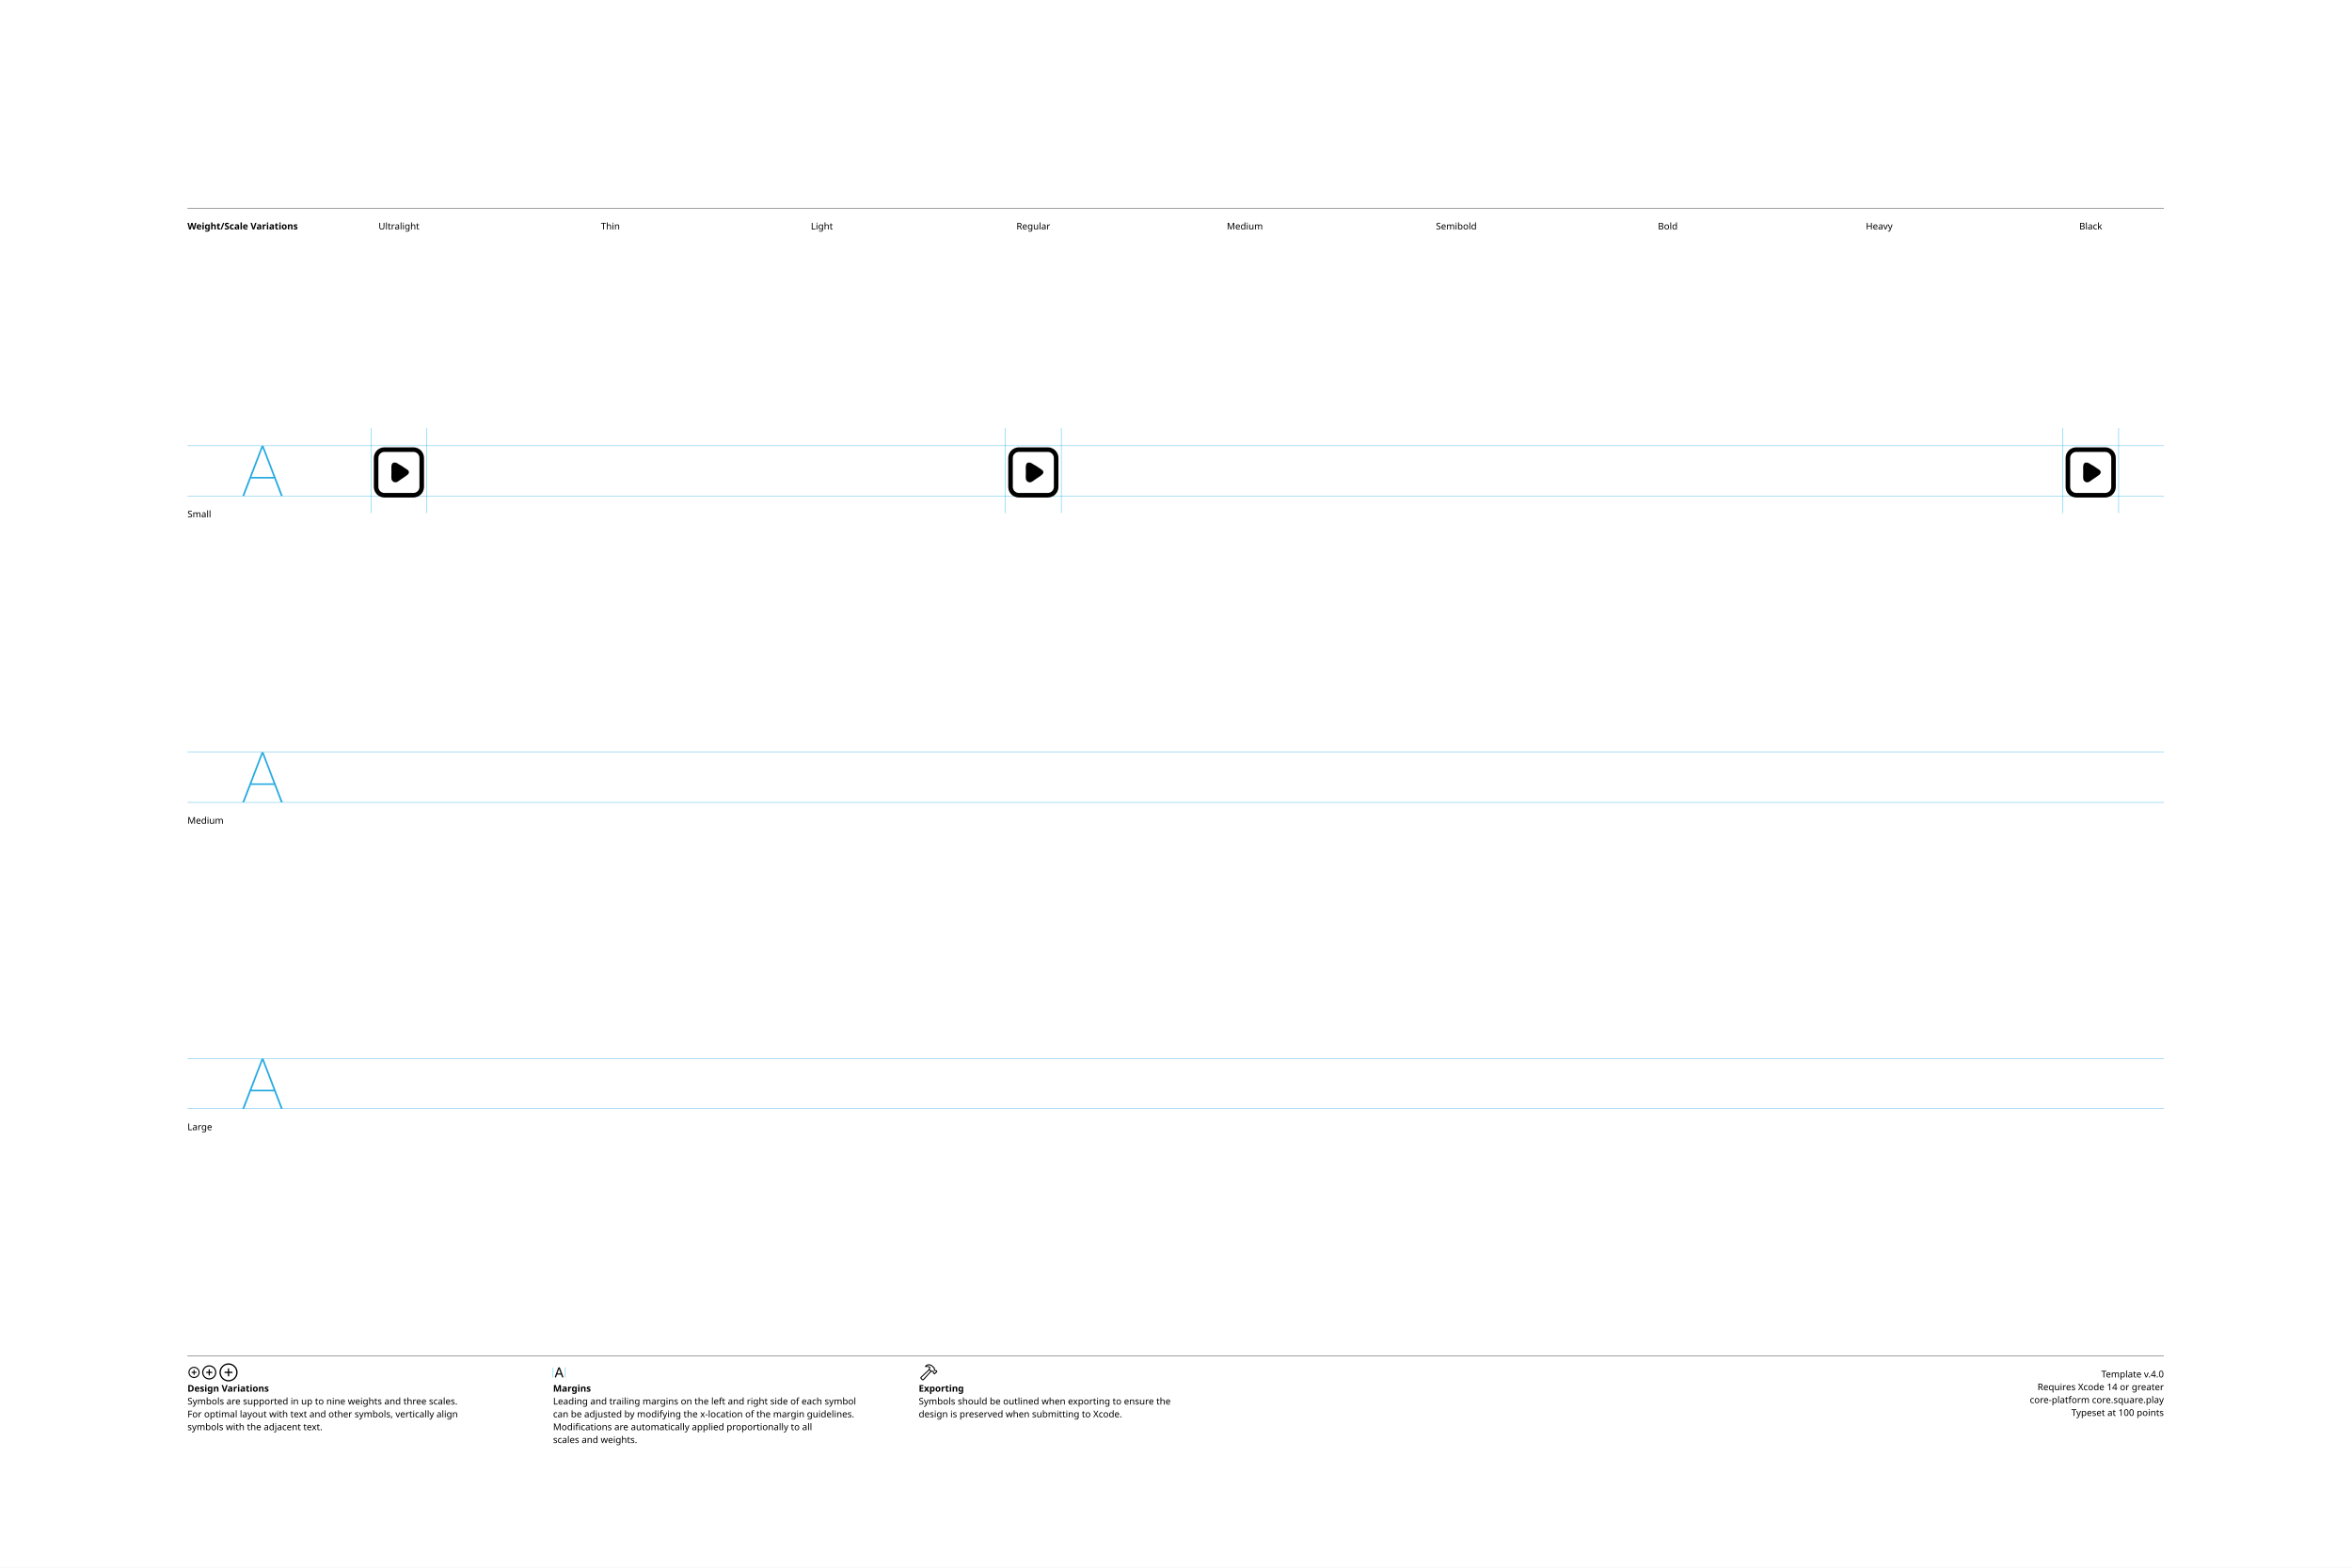
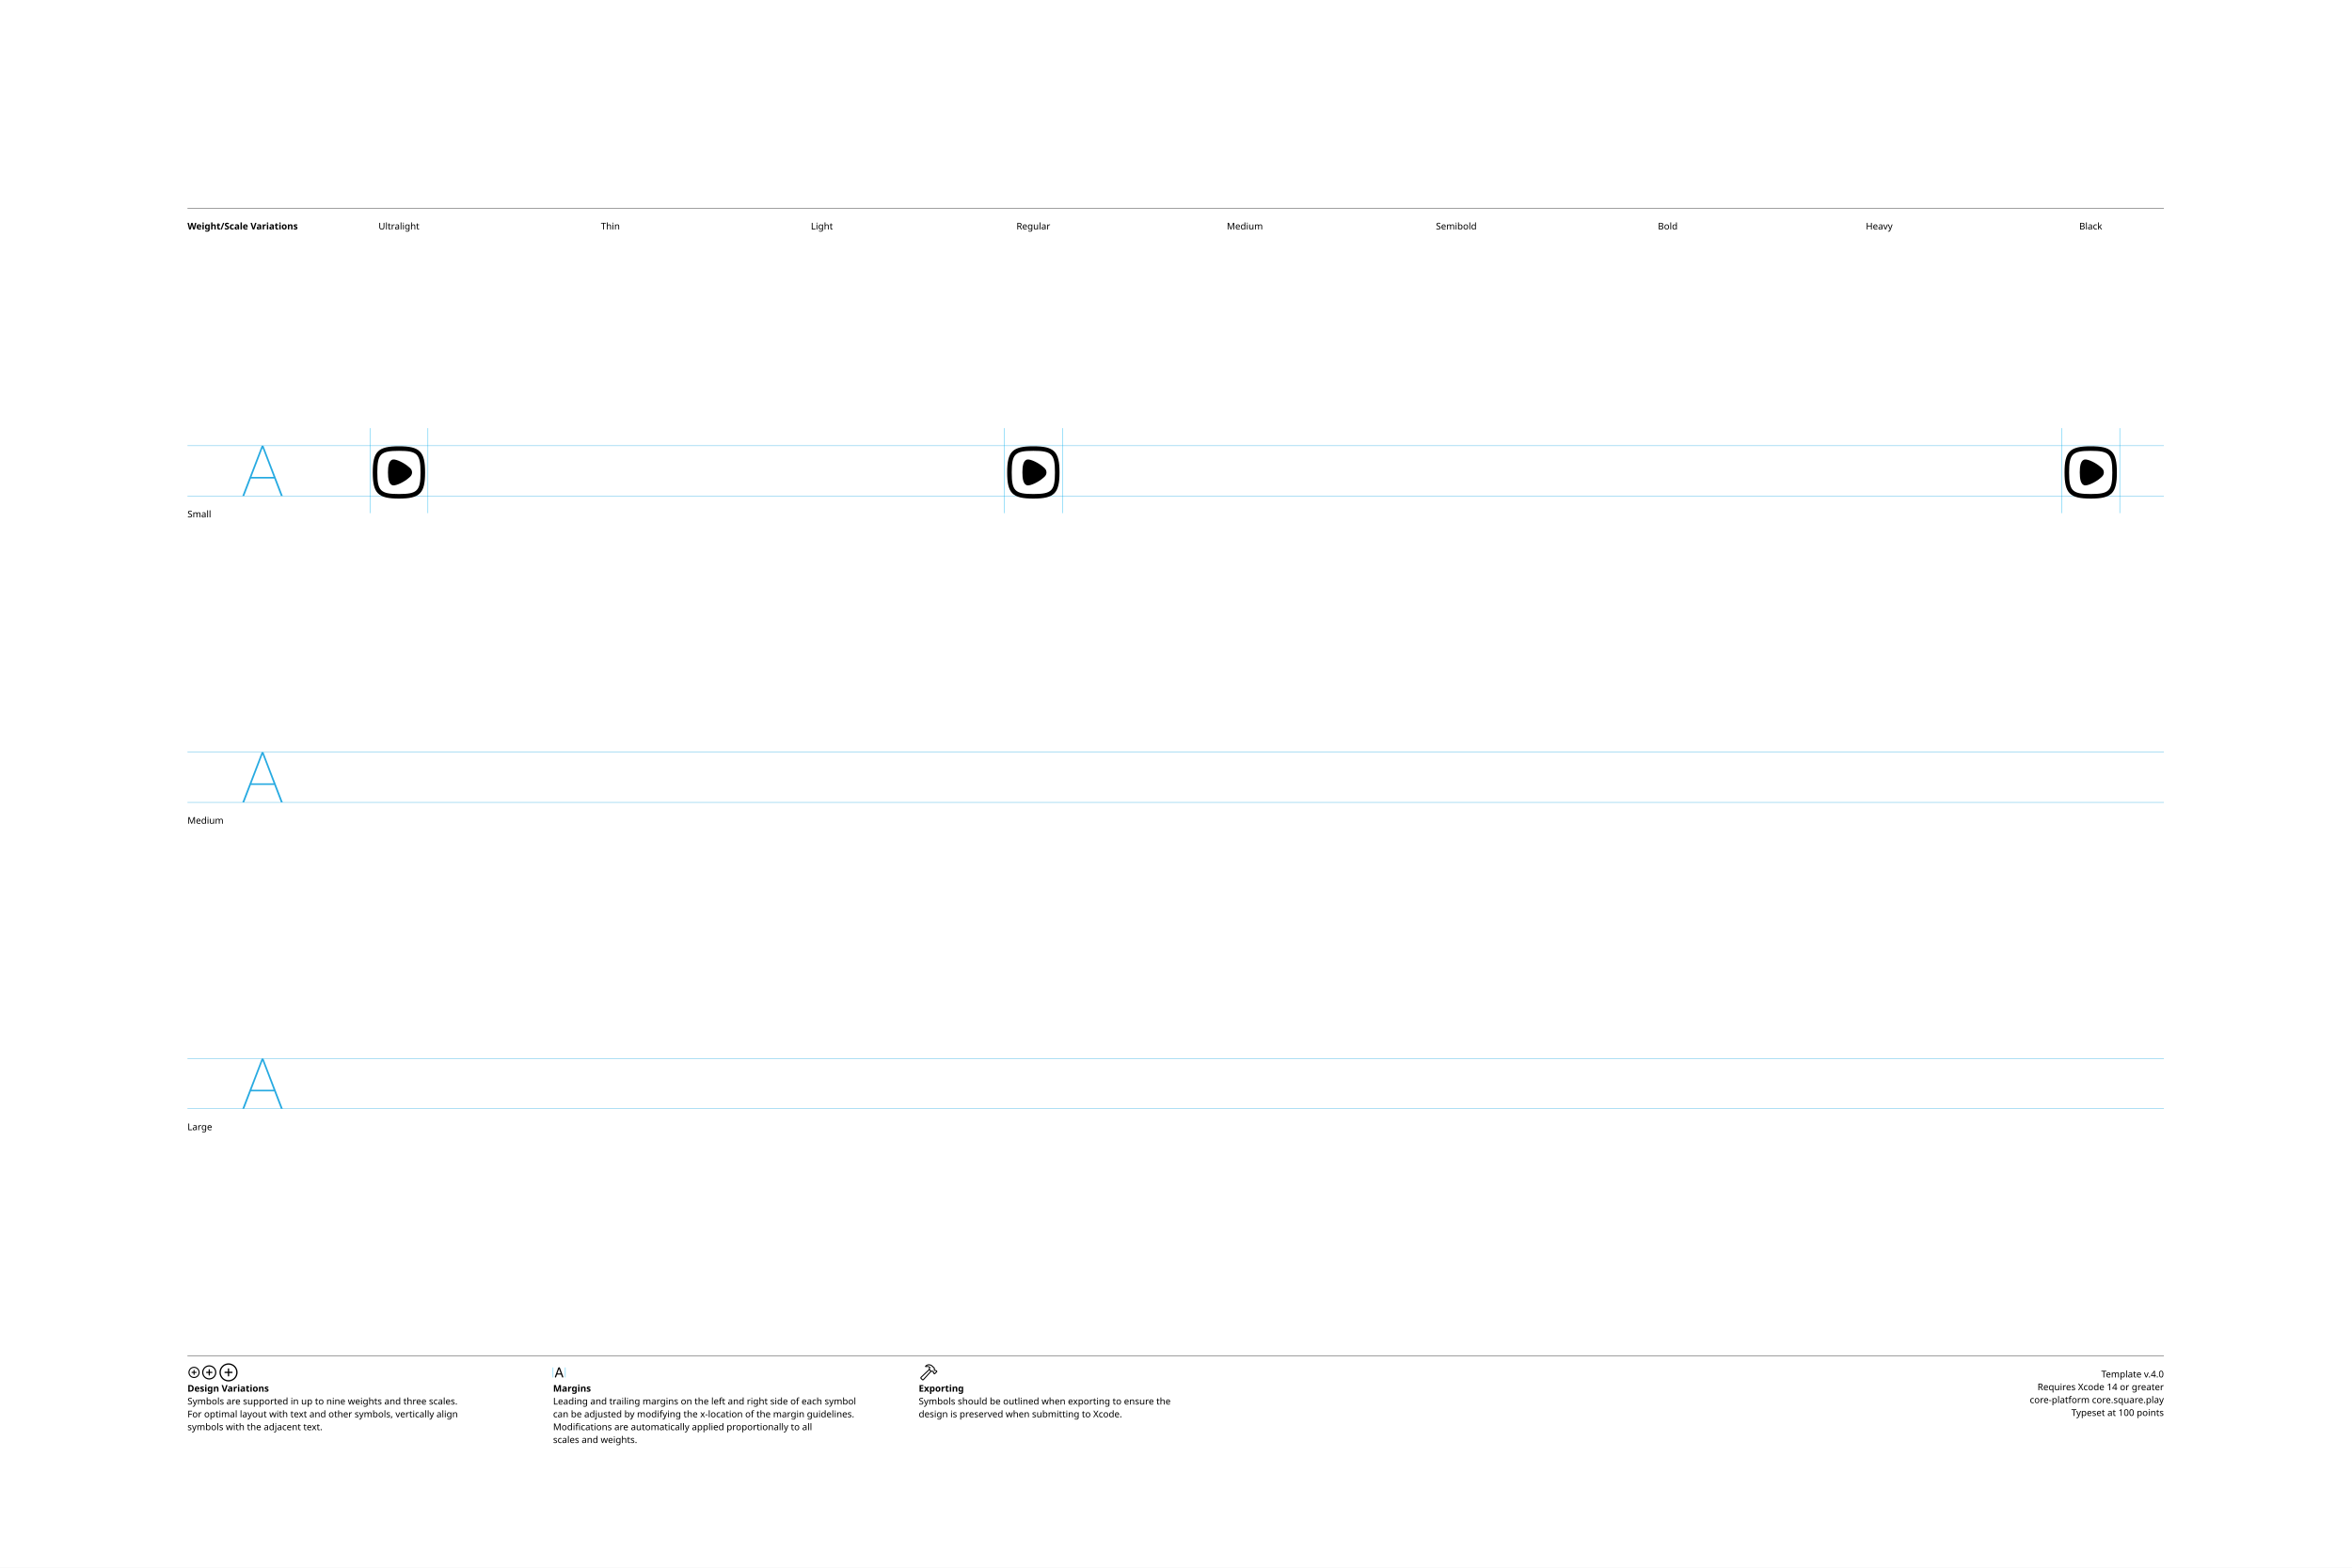
<svg xmlns="http://www.w3.org/2000/svg" version="1.1" width="3300" height="2200">
  <style>.monochrome-0 {fill:#000000}
.monochrome-1 {fill:#000000}
.multicolor-0:tintColor {fill:#007AFF}
.multicolor-1:systemRedColor {fill:#FF3B30}
.hierarchical-0:primary {fill:#212121}
.hierarchical-1:secondary {fill:#8E8E8E}
.SFSymbolsPreview000000 {fill:#000000;opacity:1.0}
.SFSymbolsPreviewFF3B30 {fill:#FF3B30;opacity:1.0}
</style>
  <g id="Notes">
    <rect height="2200" id="artboard" style="fill:white;opacity:1" width="3300" x="0" y="0" />
    <line style="fill:none;stroke:black;opacity:1;stroke-width:0.5;" x1="263" x2="3036" y1="292" y2="292" />
    <text style="stroke:none;fill:black;font-family:sans-serif;font-size:13;font-weight:bold;" transform="matrix(1 0 0 1 263 322)">Weight/Scale Variations</text>
    <text style="stroke:none;fill:black;font-family:sans-serif;font-size:13;text-anchor:middle;" transform="matrix(1 0 0 1 559.711 322)">Ultralight</text>
    <text style="stroke:none;fill:black;font-family:sans-serif;font-size:13;text-anchor:middle;" transform="matrix(1 0 0 1 856.422 322)">Thin</text>
    <text style="stroke:none;fill:black;font-family:sans-serif;font-size:13;text-anchor:middle;" transform="matrix(1 0 0 1 1153.13 322)">Light</text>
    <text style="stroke:none;fill:black;font-family:sans-serif;font-size:13;text-anchor:middle;" transform="matrix(1 0 0 1 1449.84 322)">Regular</text>
    <text style="stroke:none;fill:black;font-family:sans-serif;font-size:13;text-anchor:middle;" transform="matrix(1 0 0 1 1746.56 322)">Medium</text>
    <text style="stroke:none;fill:black;font-family:sans-serif;font-size:13;text-anchor:middle;" transform="matrix(1 0 0 1 2043.27 322)">Semibold</text>
    <text style="stroke:none;fill:black;font-family:sans-serif;font-size:13;text-anchor:middle;" transform="matrix(1 0 0 1 2339.98 322)">Bold</text>
    <text style="stroke:none;fill:black;font-family:sans-serif;font-size:13;text-anchor:middle;" transform="matrix(1 0 0 1 2636.69 322)">Heavy</text>
    <text style="stroke:none;fill:black;font-family:sans-serif;font-size:13;text-anchor:middle;" transform="matrix(1 0 0 1 2933.4 322)">Black</text>
    <line style="fill:none;stroke:black;opacity:1;stroke-width:0.5;" x1="263" x2="3036" y1="1903" y2="1903" />
    <g transform="matrix(1 0 0 1 263 1933)">
      <path d="M9.248 0.83C13.555 0.83 17.139-2.744 17.139-7.051C17.139-11.357 13.545-14.932 9.238-14.932C4.941-14.932 1.367-11.357 1.367-7.051C1.367-2.744 4.951 0.83 9.248 0.83ZM9.248-0.654C5.703-0.654 2.871-3.496 2.871-7.051C2.871-10.605 5.693-13.447 9.238-13.447C12.793-13.447 15.645-10.605 15.645-7.051C15.645-3.496 12.803-0.654 9.248-0.654ZM5.654-7.051C5.654-6.621 5.957-6.328 6.406-6.328L8.506-6.328L8.506-4.209C8.506-3.77 8.799-3.467 9.229-3.467C9.678-3.467 9.971-3.77 9.971-4.209L9.971-6.328L12.09-6.328C12.529-6.328 12.832-6.621 12.832-7.051C12.832-7.49 12.529-7.793 12.09-7.793L9.971-7.793L9.971-9.902C9.971-10.352 9.678-10.654 9.229-10.654C8.799-10.654 8.506-10.352 8.506-9.902L8.506-7.793L6.406-7.793C5.957-7.793 5.654-7.49 5.654-7.051Z" />
    </g>
    <g transform="matrix(1 0 0 1 281.867 1933)">
      <path d="M11.709 2.91C17.158 2.91 21.67-1.611 21.67-7.051C21.67-12.5 17.148-17.012 11.699-17.012C6.26-17.012 1.748-12.5 1.748-7.051C1.748-1.611 6.27 2.91 11.709 2.91ZM11.709 1.25C7.1 1.25 3.418-2.441 3.418-7.051C3.418-11.66 7.09-15.352 11.699-15.352C16.309-15.352 20.01-11.66 20.01-7.051C20.01-2.441 16.318 1.25 11.709 1.25ZM7.178-7.051C7.178-6.572 7.51-6.25 8.008-6.25L10.879-6.25L10.879-3.369C10.879-2.881 11.211-2.539 11.69-2.539C12.178-2.539 12.52-2.871 12.52-3.369L12.52-6.25L15.4-6.25C15.889-6.25 16.23-6.572 16.23-7.051C16.23-7.539 15.889-7.881 15.4-7.881L12.52-7.881L12.52-10.752C12.52-11.25 12.178-11.592 11.69-11.592C11.211-11.592 10.879-11.25 10.879-10.752L10.879-7.881L8.008-7.881C7.51-7.881 7.178-7.539 7.178-7.051Z" />
    </g>
    <g transform="matrix(1 0 0 1 305.646 1933)">
      <path d="M14.971 5.664C21.934 5.664 27.695-0.098 27.695-7.051C27.695-14.014 21.924-19.775 14.961-19.775C8.008-19.775 2.256-14.014 2.256-7.051C2.256-0.098 8.018 5.664 14.971 5.664ZM14.971 3.848C8.936 3.848 4.082-1.016 4.082-7.051C4.082-13.096 8.926-17.949 14.961-17.949C21.006-17.949 25.869-13.096 25.869-7.051C25.869-1.016 21.016 3.848 14.971 3.848ZM9.199-7.051C9.199-6.533 9.57-6.172 10.117-6.172L14.062-6.172L14.062-2.217C14.062-1.68 14.434-1.299 14.951-1.299C15.488-1.299 15.859-1.67 15.859-2.217L15.859-6.172L19.814-6.172C20.352-6.172 20.732-6.533 20.732-7.051C20.732-7.598 20.361-7.969 19.814-7.969L15.859-7.969L15.859-11.914C15.859-12.461 15.488-12.842 14.951-12.842C14.434-12.842 14.062-12.461 14.062-11.914L14.062-7.969L10.117-7.969C9.57-7.969 9.199-7.598 9.199-7.051Z" />
    </g>
    <text style="stroke:none;fill:black;font-family:sans-serif;font-size:13;font-weight:bold;" transform="matrix(1 0 0 1 263 1953)">Design Variations</text>
    <text style="stroke:none;fill:black;font-family:sans-serif;font-size:13;" transform="matrix(1 0 0 1 263 1971)">Symbols are supported in up to nine weights and three scales.</text>
    <text style="stroke:none;fill:black;font-family:sans-serif;font-size:13;" transform="matrix(1 0 0 1 263 1989)">For optimal layout with text and other symbols, vertically align</text>
    <text style="stroke:none;fill:black;font-family:sans-serif;font-size:13;" transform="matrix(1 0 0 1 263 2007)">symbols with the adjacent text.</text>
    <line style="fill:none;stroke:#00AEEF;stroke-width:0.5;opacity:1.0;" x1="776" x2="776" y1="1919" y2="1933" />
    <g transform="matrix(1 0 0 1 776 1933)">
      <path d="M3.311 0.156C3.828 0.156 4.082-0.039 4.268-0.586L5.527-4.033L11.289-4.033L12.549-0.586C12.734-0.039 12.988 0.156 13.496 0.156C14.014 0.156 14.346-0.156 14.346-0.645C14.346-0.811 14.316-0.967 14.238-1.172L9.658-13.369C9.434-13.965 9.033-14.268 8.408-14.268C7.803-14.268 7.393-13.975 7.178-13.379L2.598-1.162C2.52-0.957 2.49-0.801 2.49-0.635C2.49-0.146 2.803 0.156 3.311 0.156ZM6.006-5.518L8.379-12.09L8.428-12.09L10.801-5.518Z" />
    </g>
    <line style="fill:none;stroke:#00AEEF;stroke-width:0.5;opacity:1.0;" x1="793.197" x2="793.197" y1="1919" y2="1933" />
    <text style="stroke:none;fill:black;font-family:sans-serif;font-size:13;font-weight:bold;" transform="matrix(1 0 0 1 776 1953)">Margins</text>
    <text style="stroke:none;fill:black;font-family:sans-serif;font-size:13;" transform="matrix(1 0 0 1 776 1971)">Leading and trailing margins on the left and right side of each symbol</text>
    <text style="stroke:none;fill:black;font-family:sans-serif;font-size:13;" transform="matrix(1 0 0 1 776 1989)">can be adjusted by modifying the x-location of the margin guidelines.</text>
    <text style="stroke:none;fill:black;font-family:sans-serif;font-size:13;" transform="matrix(1 0 0 1 776 2007)">Modifications are automatically applied proportionally to all</text>
    <text style="stroke:none;fill:black;font-family:sans-serif;font-size:13;" transform="matrix(1 0 0 1 776 2025)">scales and weights.</text>
    <g transform="matrix(1 0 0 1 1289 1933)">
      <path d="M2.842 1.865L4.541 3.574C5.4 4.443 6.387 4.385 7.314 3.359L18.008-8.428L17.041-9.404L6.426 2.275C6.074 2.676 5.742 2.773 5.273 2.305L4.102 1.143C3.633 0.684 3.74 0.342 4.141-0.02L15.615-10.82L14.639-11.787L3.047-0.898C2.061 0.02 1.982 0.996 2.842 1.865ZM9.258-16.328C8.838-15.918 8.809-15.342 9.043-14.951C9.277-14.59 9.736-14.355 10.381-14.521C11.846-14.863 13.369-14.922 14.795-13.984L14.209-12.529C13.867-11.699 14.043-11.113 14.58-10.566L16.875-8.252C17.363-7.764 17.773-7.744 18.34-7.842L19.404-8.037L20.068-7.363L20.029-6.807C19.99-6.309 20.117-5.928 20.605-5.449L21.367-4.707C21.846-4.229 22.461-4.199 22.93-4.668L25.84-7.588C26.309-8.057 26.289-8.652 25.811-9.131L25.039-9.893C24.561-10.371 24.189-10.527 23.711-10.488L23.135-10.44L22.49-11.074L22.734-12.197C22.861-12.764 22.705-13.203 22.119-13.789L19.922-15.977C16.582-19.297 12.148-19.219 9.258-16.328ZM10.752-15.957C13.184-17.734 16.475-17.432 18.701-15.205L21.133-12.793C21.367-12.559 21.406-12.373 21.338-12.031L21.016-10.547L22.52-9.062L23.506-9.121C23.76-9.131 23.838-9.111 24.033-8.916L24.609-8.34L22.168-5.898L21.592-6.475C21.396-6.67 21.367-6.748 21.377-7.012L21.445-7.988L19.951-9.473L18.428-9.219C18.105-9.15 17.959-9.18 17.715-9.414L15.713-11.416C15.459-11.65 15.43-11.816 15.586-12.188L16.465-14.277C14.902-15.732 12.871-16.357 10.84-15.762C10.684-15.723 10.625-15.85 10.752-15.957Z" />
    </g>
    <text style="stroke:none;fill:black;font-family:sans-serif;font-size:13;font-weight:bold;" transform="matrix(1 0 0 1 1289 1953)">Exporting</text>
    <text style="stroke:none;fill:black;font-family:sans-serif;font-size:13;" transform="matrix(1 0 0 1 1289 1971)">Symbols should be outlined when exporting to ensure the</text>
    <text style="stroke:none;fill:black;font-family:sans-serif;font-size:13;" transform="matrix(1 0 0 1 1289 1989)">design is preserved when submitting to Xcode.</text>
    <text id="template-version" style="stroke:none;fill:black;font-family:sans-serif;font-size:13;text-anchor:end;" transform="matrix(1 0 0 1 3036 1933)">Template v.4.0</text>
    <text style="stroke:none;fill:black;font-family:sans-serif;font-size:13;text-anchor:end;" transform="matrix(1 0 0 1 3036 1951)">Requires Xcode 14 or greater</text>
    <text id="descriptive-name" style="stroke:none;fill:black;font-family:sans-serif;font-size:13;text-anchor:end;" transform="matrix(1 0 0 1 3036 1969)">core-platform core.square.play</text>
    <text style="stroke:none;fill:black;font-family:sans-serif;font-size:13;text-anchor:end;" transform="matrix(1 0 0 1 3036 1987)">Typeset at 100 points</text>
    <text style="stroke:none;fill:black;font-family:sans-serif;font-size:13;" transform="matrix(1 0 0 1 263 726)">Small</text>
    <text style="stroke:none;fill:black;font-family:sans-serif;font-size:13;" transform="matrix(1 0 0 1 263 1156)">Medium</text>
    <text style="stroke:none;fill:black;font-family:sans-serif;font-size:13;" transform="matrix(1 0 0 1 263 1586)">Large</text>
  </g>
  <g id="Guides">
    <g id="H-reference" style="fill:#27AAE1;stroke:none;" transform="matrix(1 0 0 1 339 696)">
      <path d="M0.994 0L3.638 0L29.328-67.132L30.03-67.132L30.03-70.459L28.123-70.459ZM11.688-24.48L46.981-24.48L46.231-26.729L12.438-26.729ZM55.12 0L57.764 0L30.638-70.459L29.433-70.459L29.433-67.132Z" />
    </g>
    <line id="Baseline-S" style="fill:none;stroke:#27AAE1;opacity:1;stroke-width:0.5;" x1="263" x2="3036" y1="696" y2="696" />
    <line id="Capline-S" style="fill:none;stroke:#27AAE1;opacity:1;stroke-width:0.5;" x1="263" x2="3036" y1="625.541" y2="625.541" />
    <g id="H-reference" style="fill:#27AAE1;stroke:none;" transform="matrix(1 0 0 1 339 1126)">
      <path d="M0.994 0L3.638 0L29.328-67.132L30.03-67.132L30.03-70.459L28.123-70.459ZM11.688-24.48L46.981-24.48L46.231-26.729L12.438-26.729ZM55.12 0L57.764 0L30.638-70.459L29.433-70.459L29.433-67.132Z" />
    </g>
    <line id="Baseline-M" style="fill:none;stroke:#27AAE1;opacity:1;stroke-width:0.5;" x1="263" x2="3036" y1="1126" y2="1126" />
    <line id="Capline-M" style="fill:none;stroke:#27AAE1;opacity:1;stroke-width:0.5;" x1="263" x2="3036" y1="1055.54" y2="1055.54" />
    <g id="H-reference" style="fill:#27AAE1;stroke:none;" transform="matrix(1 0 0 1 339 1556)">
      <path d="M0.994 0L3.638 0L29.328-67.132L30.03-67.132L30.03-70.459L28.123-70.459ZM11.688-24.48L46.981-24.48L46.231-26.729L12.438-26.729ZM55.12 0L57.764 0L30.638-70.459L29.433-70.459L29.433-67.132Z" />
    </g>
    <line id="Baseline-L" style="fill:none;stroke:#27AAE1;opacity:1;stroke-width:0.5;" x1="263" x2="3036" y1="1556" y2="1556" />
    <line id="Capline-L" style="fill:none;stroke:#27AAE1;opacity:1;stroke-width:0.5;" x1="263" x2="3036" y1="1485.54" y2="1485.54" />
-     <line id="left-margin-Ultralight-S" style="fill:none;stroke:#00AEEF;stroke-width:0.5;opacity:1.0;" x1="520.511" x2="520.511" y1="600.785" y2="720.121" />
-     <line id="right-margin-Ultralight-S" style="fill:none;stroke:#00AEEF;stroke-width:0.5;opacity:1.0;" x1="598.911" x2="598.911" y1="600.785" y2="720.121" />
-     <line id="left-margin-Regular-S" style="fill:none;stroke:#00AEEF;stroke-width:0.5;opacity:1.0;" x1="1410.640" x2="1410.640" y1="600.785" y2="720.121" />
-     <line id="right-margin-Regular-S" style="fill:none;stroke:#00AEEF;stroke-width:0.5;opacity:1.0;" x1="1489.040" x2="1489.040" y1="600.785" y2="720.121" />
-     <line id="left-margin-Black-S" style="fill:none;stroke:#00AEEF;stroke-width:0.5;opacity:1.0;" x1="2894.200" x2="2894.200" y1="600.785" y2="720.121" />
-     <line id="right-margin-Black-S" style="fill:none;stroke:#00AEEF;stroke-width:0.5;opacity:1.0;" x1="2972.600" x2="2972.600" y1="600.785" y2="720.121" />
+     <line id="left-margin-Ultralight-S" style="fill:none;stroke:#00AEEF;stroke-width:0.5;opacity:1.0;" x1="518.997" x2="518.997" y1="600.785" y2="720.121" />
+     <line id="right-margin-Ultralight-S" style="fill:none;stroke:#00AEEF;stroke-width:0.5;opacity:1.0;" x1="600.425" x2="600.425" y1="600.785" y2="720.121" />
+     <line id="left-margin-Regular-S" style="fill:none;stroke:#00AEEF;stroke-width:0.5;opacity:1.0;" x1="1409.126" x2="1409.126" y1="600.785" y2="720.121" />
+     <line id="right-margin-Regular-S" style="fill:none;stroke:#00AEEF;stroke-width:0.5;opacity:1.0;" x1="1490.554" x2="1490.554" y1="600.785" y2="720.121" />
+     <line id="left-margin-Black-S" style="fill:none;stroke:#00AEEF;stroke-width:0.5;opacity:1.0;" x1="2892.686" x2="2892.686" y1="600.785" y2="720.121" />
+     <line id="right-margin-Black-S" style="fill:none;stroke:#00AEEF;stroke-width:0.5;opacity:1.0;" x1="2974.114" x2="2974.114" y1="600.785" y2="720.121" />
  </g>
  <g id="Symbols">
-     <g id="Ultralight-S" transform="matrix(1 0 0 1 524.511 696)">
-       <path class="monochrome-0 multicolor-0:tintColor hierarchical-0:primary SFSymbolsPreview000000" d="M70.4 -53.296L70.4 -12.763C70.4 -4.515 63.714 2.171 55.467 2.171L14.933 2.171C6.686 2.171 0 -4.515 0 -12.763L0 -53.296C0 -61.544 6.686 -68.23 14.933 -68.23L55.467 -68.23C63.714 -68.23 70.4 -61.544 70.4 -53.296ZM14.933 -61.829C10.221 -61.829 6.4 -58.009 6.4 -53.296L6.4 -12.763C6.4 -8.05 10.221 -4.23 14.933 -4.23L55.467 -4.23C60.179 -4.23 64 -8.05 64 -12.763L64 -53.296C64 -58.009 60.179 -61.829 55.467 -61.829ZM29.876 -46.847C30.151 -46.82 30.424 -46.788 30.695 -46.727C30.966 -46.667 31.238 -46.58 31.502 -46.483C31.767 -46.387 32.029 -46.268 32.283 -46.15C32.536 -46.032 32.783 -45.909 33.021 -45.776C33.259 -45.644 33.488 -45.495 33.711 -45.356C33.934 -45.215 34.148 -45.067 34.356 -44.937C34.564 -44.807 34.765 -44.694 34.96 -44.576C35.156 -44.458 35.345 -44.346 35.529 -44.23C35.714 -44.114 35.893 -43.99 36.07 -43.88C36.247 -43.77 36.42 -43.668 36.591 -43.57C36.762 -43.472 36.931 -43.386 37.097 -43.294C37.265 -43.202 37.429 -43.109 37.592 -43.019C37.756 -42.929 37.917 -42.84 38.078 -42.753C38.239 -42.667 38.4 -42.587 38.559 -42.502C38.719 -42.416 38.879 -42.333 39.036 -42.243C39.192 -42.154 39.347 -42.061 39.499 -41.966C39.651 -41.87 39.798 -41.768 39.946 -41.668C40.095 -41.567 40.241 -41.465 40.388 -41.362C40.536 -41.259 40.683 -41.158 40.829 -41.052C40.975 -40.947 41.118 -40.839 41.263 -40.731C41.408 -40.622 41.549 -40.51 41.698 -40.401C41.847 -40.293 41.998 -40.187 42.155 -40.082C42.313 -39.977 42.477 -39.876 42.644 -39.771C42.811 -39.666 42.982 -39.562 43.154 -39.452C43.326 -39.341 43.498 -39.228 43.675 -39.111C43.851 -38.994 44.028 -38.873 44.212 -38.75C44.397 -38.627 44.584 -38.5 44.78 -38.371C44.975 -38.241 45.176 -38.108 45.386 -37.97C45.596 -37.833 45.815 -37.692 46.04 -37.544C46.263 -37.396 46.501 -37.244 46.732 -37.08C46.964 -36.917 47.204 -36.747 47.428 -36.562C47.653 -36.378 47.882 -36.184 48.081 -35.977C48.279 -35.769 48.472 -35.549 48.622 -35.319C48.773 -35.089 48.895 -34.844 48.987 -34.597C49.079 -34.35 49.134 -34.092 49.173 -33.835C49.211 -33.579 49.228 -33.318 49.217 -33.06C49.205 -32.802 49.173 -32.54 49.102 -32.287C49.032 -32.034 48.922 -31.781 48.792 -31.542C48.662 -31.302 48.497 -31.069 48.324 -30.848C48.151 -30.626 47.956 -30.413 47.755 -30.211C47.553 -30.01 47.331 -29.821 47.115 -29.641C46.898 -29.46 46.671 -29.293 46.458 -29.128C46.244 -28.964 46.037 -28.806 45.833 -28.654C45.629 -28.502 45.428 -28.357 45.231 -28.217C45.034 -28.077 44.836 -27.947 44.651 -27.815C44.466 -27.683 44.292 -27.551 44.12 -27.423C43.948 -27.294 43.786 -27.164 43.619 -27.043C43.451 -26.922 43.282 -26.81 43.116 -26.697C42.949 -26.584 42.783 -26.475 42.623 -26.365C42.462 -26.256 42.308 -26.145 42.152 -26.038C41.997 -25.932 41.845 -25.829 41.692 -25.725C41.54 -25.621 41.389 -25.518 41.239 -25.416C41.088 -25.314 40.941 -25.209 40.792 -25.111C40.641 -25.013 40.49 -24.922 40.338 -24.828C40.187 -24.734 40.033 -24.644 39.883 -24.548C39.734 -24.452 39.587 -24.352 39.439 -24.253C39.292 -24.153 39.147 -24.054 38.999 -23.952C38.85 -23.85 38.7 -23.747 38.549 -23.642C38.398 -23.536 38.247 -23.428 38.094 -23.319C37.941 -23.21 37.788 -23.101 37.63 -22.989C37.472 -22.876 37.311 -22.761 37.147 -22.643C36.983 -22.526 36.816 -22.406 36.645 -22.285C36.474 -22.163 36.303 -22.043 36.123 -21.916C35.944 -21.788 35.759 -21.655 35.568 -21.52C35.378 -21.386 35.183 -21.247 34.982 -21.111C34.78 -20.974 34.574 -20.841 34.358 -20.701C34.142 -20.559 33.917 -20.407 33.685 -20.262C33.452 -20.117 33.21 -19.956 32.965 -19.83C32.719 -19.705 32.467 -19.593 32.211 -19.507C31.956 -19.42 31.694 -19.361 31.433 -19.31C31.171 -19.259 30.906 -19.223 30.642 -19.201C30.378 -19.181 30.113 -19.173 29.85 -19.185C29.587 -19.198 29.32 -19.225 29.065 -19.278C28.809 -19.329 28.555 -19.399 28.317 -19.496C28.078 -19.593 27.851 -19.722 27.632 -19.858C27.412 -19.994 27.201 -20.155 26.997 -20.315C26.793 -20.475 26.592 -20.639 26.404 -20.816C26.216 -20.993 26.035 -21.176 25.871 -21.376C25.706 -21.578 25.549 -21.793 25.416 -22.021C25.281 -22.249 25.165 -22.493 25.069 -22.746C24.973 -22.999 24.904 -23.272 24.84 -23.541C24.777 -23.808 24.728 -24.087 24.689 -24.357C24.649 -24.627 24.619 -24.895 24.602 -25.162C24.585 -25.428 24.588 -25.699 24.587 -25.959C24.586 -26.219 24.595 -26.479 24.595 -26.723C24.595 -26.966 24.589 -27.194 24.589 -27.421C24.588 -27.647 24.589 -27.865 24.59 -28.081C24.592 -28.298 24.596 -28.511 24.595 -28.716C24.595 -28.92 24.585 -29.114 24.585 -29.309C24.585 -29.504 24.587 -29.695 24.595 -29.886C24.604 -30.077 24.626 -30.272 24.637 -30.457C24.649 -30.643 24.66 -30.822 24.664 -31C24.668 -31.176 24.663 -31.348 24.662 -31.522C24.661 -31.696 24.658 -31.871 24.658 -32.042C24.658 -32.213 24.66 -32.382 24.661 -32.551C24.661 -32.721 24.662 -32.888 24.662 -33.058C24.662 -33.228 24.66 -33.399 24.659 -33.57C24.659 -33.74 24.658 -33.908 24.659 -34.078C24.66 -34.249 24.664 -34.419 24.664 -34.593C24.664 -34.767 24.661 -34.945 24.657 -35.123C24.653 -35.302 24.643 -35.481 24.64 -35.663C24.637 -35.845 24.64 -36.027 24.639 -36.215C24.639 -36.404 24.642 -36.595 24.636 -36.793C24.63 -36.99 24.614 -37.193 24.606 -37.4C24.598 -37.607 24.59 -37.819 24.587 -38.036C24.585 -38.252 24.592 -38.471 24.592 -38.699C24.592 -38.927 24.589 -39.159 24.589 -39.402C24.59 -39.643 24.589 -39.893 24.598 -40.148C24.606 -40.403 24.624 -40.662 24.638 -40.932C24.653 -41.201 24.663 -41.481 24.685 -41.767C24.706 -42.052 24.723 -42.357 24.768 -42.647C24.812 -42.937 24.875 -43.227 24.953 -43.505C25.031 -43.785 25.127 -44.055 25.235 -44.322C25.344 -44.588 25.46 -44.862 25.604 -45.105C25.747 -45.347 25.912 -45.583 26.099 -45.777C26.286 -45.973 26.502 -46.133 26.726 -46.274C26.95 -46.416 27.192 -46.534 27.442 -46.628C27.692 -46.723 27.956 -46.795 28.223 -46.839C28.491 -46.882 28.771 -46.889 29.046 -46.89C29.322 -46.892 29.601 -46.874 29.876 -46.847Z" />
+     <g id="Ultralight-S" transform="matrix(1 0 0 1 522.997 696)">
+       <path class="monochrome-0 multicolor-0:tintColor hierarchical-0:primary SFSymbolsPreview000000" d="M73.428 -33.029C73.428 -3.658 66.085 3.684 36.714 3.684C7.343 3.684 0 -3.658 0 -33.029C0 -62.401 7.343 -69.743 36.714 -69.743C66.085 -69.743 73.428 -62.401 73.428 -33.029ZM6.4 -33.029C6.4 -7.193 10.877 -2.716 36.714 -2.716C62.55 -2.716 67.028 -7.193 67.028 -33.029C67.028 -58.866 62.55 -63.343 36.714 -63.343C10.877 -63.343 6.4 -58.866 6.4 -33.029ZM50.609 -40.662C51.572 -39.791 55.121 -37.541 55.121 -33.029C55.121 -28.518 51.572 -26.268 50.609 -25.397C44.602 -19.923 33.394 -14.396 28.674 -14.865C22.51 -15.489 21.366 -24.526 21.366 -33.029C21.366 -41.533 22.51 -50.57 28.674 -51.194C33.394 -51.663 44.602 -46.136 50.609 -40.662Z" />
    </g>
-     <g id="Regular-S" transform="matrix(1 0 0 1 1414.64 696)">
-       <path class="monochrome-0 multicolor-0:tintColor hierarchical-0:primary SFSymbolsPreview000000" d="M70.4 -53.296L70.4 -12.763C70.4 -4.515 63.714 2.171 55.467 2.171L14.933 2.171C6.686 2.171 0 -4.515 0 -12.763L0 -53.296C0 -61.544 6.686 -68.23 14.933 -68.23L55.467 -68.23C63.714 -68.23 70.4 -61.544 70.4 -53.296ZM14.933 -61.829C10.221 -61.829 6.4 -58.009 6.4 -53.296L6.4 -12.763C6.4 -8.05 10.221 -4.23 14.933 -4.23L55.467 -4.23C60.179 -4.23 64 -8.05 64 -12.763L64 -53.296C64 -58.009 60.179 -61.829 55.467 -61.829ZM29.876 -46.847C30.151 -46.82 30.424 -46.788 30.695 -46.727C30.966 -46.667 31.238 -46.58 31.502 -46.483C31.767 -46.387 32.029 -46.268 32.283 -46.15C32.536 -46.032 32.783 -45.909 33.021 -45.776C33.259 -45.644 33.488 -45.495 33.711 -45.356C33.934 -45.215 34.148 -45.067 34.356 -44.937C34.564 -44.807 34.765 -44.694 34.96 -44.576C35.156 -44.458 35.345 -44.346 35.529 -44.23C35.714 -44.114 35.893 -43.99 36.07 -43.88C36.247 -43.77 36.42 -43.668 36.591 -43.57C36.762 -43.472 36.931 -43.386 37.097 -43.294C37.265 -43.202 37.429 -43.109 37.592 -43.019C37.756 -42.929 37.917 -42.84 38.078 -42.753C38.239 -42.667 38.4 -42.587 38.559 -42.502C38.719 -42.416 38.879 -42.333 39.036 -42.243C39.192 -42.154 39.347 -42.061 39.499 -41.966C39.651 -41.87 39.798 -41.768 39.946 -41.668C40.095 -41.567 40.241 -41.465 40.388 -41.362C40.536 -41.259 40.683 -41.158 40.829 -41.052C40.975 -40.947 41.118 -40.839 41.263 -40.731C41.408 -40.622 41.549 -40.51 41.698 -40.401C41.847 -40.293 41.998 -40.187 42.155 -40.082C42.313 -39.977 42.477 -39.876 42.644 -39.771C42.811 -39.666 42.982 -39.562 43.154 -39.452C43.326 -39.341 43.498 -39.228 43.675 -39.111C43.851 -38.994 44.028 -38.873 44.212 -38.75C44.397 -38.627 44.584 -38.5 44.78 -38.371C44.975 -38.241 45.176 -38.108 45.386 -37.97C45.596 -37.833 45.815 -37.692 46.04 -37.544C46.263 -37.396 46.501 -37.244 46.732 -37.08C46.964 -36.917 47.204 -36.747 47.428 -36.562C47.653 -36.378 47.882 -36.184 48.081 -35.977C48.279 -35.769 48.472 -35.549 48.622 -35.319C48.773 -35.089 48.895 -34.844 48.987 -34.597C49.079 -34.35 49.134 -34.092 49.173 -33.835C49.211 -33.579 49.228 -33.318 49.217 -33.06C49.205 -32.802 49.173 -32.54 49.102 -32.287C49.032 -32.034 48.922 -31.781 48.792 -31.542C48.662 -31.302 48.497 -31.069 48.324 -30.848C48.151 -30.626 47.956 -30.413 47.755 -30.211C47.553 -30.01 47.331 -29.821 47.115 -29.641C46.898 -29.46 46.671 -29.293 46.458 -29.128C46.244 -28.964 46.037 -28.806 45.833 -28.654C45.629 -28.502 45.428 -28.357 45.231 -28.217C45.034 -28.077 44.836 -27.947 44.651 -27.815C44.466 -27.683 44.292 -27.551 44.12 -27.423C43.948 -27.294 43.786 -27.164 43.619 -27.043C43.451 -26.922 43.282 -26.81 43.116 -26.697C42.949 -26.584 42.783 -26.475 42.623 -26.365C42.462 -26.256 42.308 -26.145 42.152 -26.038C41.997 -25.932 41.845 -25.829 41.692 -25.725C41.54 -25.621 41.389 -25.518 41.239 -25.416C41.088 -25.314 40.941 -25.209 40.792 -25.111C40.641 -25.013 40.49 -24.922 40.338 -24.828C40.187 -24.734 40.033 -24.644 39.883 -24.548C39.734 -24.452 39.587 -24.352 39.439 -24.253C39.292 -24.153 39.147 -24.054 38.999 -23.952C38.85 -23.85 38.7 -23.747 38.549 -23.642C38.398 -23.536 38.247 -23.428 38.094 -23.319C37.941 -23.21 37.788 -23.101 37.63 -22.989C37.472 -22.876 37.311 -22.761 37.147 -22.643C36.983 -22.526 36.816 -22.406 36.645 -22.285C36.474 -22.163 36.303 -22.043 36.123 -21.916C35.944 -21.788 35.759 -21.655 35.568 -21.52C35.378 -21.386 35.183 -21.247 34.982 -21.111C34.78 -20.974 34.574 -20.841 34.358 -20.701C34.142 -20.559 33.917 -20.407 33.685 -20.262C33.452 -20.117 33.21 -19.956 32.965 -19.83C32.719 -19.705 32.467 -19.593 32.211 -19.507C31.956 -19.42 31.694 -19.361 31.433 -19.31C31.171 -19.259 30.906 -19.223 30.642 -19.201C30.378 -19.181 30.113 -19.173 29.85 -19.185C29.587 -19.198 29.32 -19.225 29.065 -19.278C28.809 -19.329 28.555 -19.399 28.317 -19.496C28.078 -19.593 27.851 -19.722 27.632 -19.858C27.412 -19.994 27.201 -20.155 26.997 -20.315C26.793 -20.475 26.592 -20.639 26.404 -20.816C26.216 -20.993 26.035 -21.176 25.871 -21.376C25.706 -21.578 25.549 -21.793 25.416 -22.021C25.281 -22.249 25.165 -22.493 25.069 -22.746C24.973 -22.999 24.904 -23.272 24.84 -23.541C24.777 -23.808 24.728 -24.087 24.689 -24.357C24.649 -24.627 24.619 -24.895 24.602 -25.162C24.585 -25.428 24.588 -25.699 24.587 -25.959C24.586 -26.219 24.595 -26.479 24.595 -26.723C24.595 -26.966 24.589 -27.194 24.589 -27.421C24.588 -27.647 24.589 -27.865 24.59 -28.081C24.592 -28.298 24.596 -28.511 24.595 -28.716C24.595 -28.92 24.585 -29.114 24.585 -29.309C24.585 -29.504 24.587 -29.695 24.595 -29.886C24.604 -30.077 24.626 -30.272 24.637 -30.457C24.649 -30.643 24.66 -30.822 24.664 -31C24.668 -31.176 24.663 -31.348 24.662 -31.522C24.661 -31.696 24.658 -31.871 24.658 -32.042C24.658 -32.213 24.66 -32.382 24.661 -32.551C24.661 -32.721 24.662 -32.888 24.662 -33.058C24.662 -33.228 24.66 -33.399 24.659 -33.57C24.659 -33.74 24.658 -33.908 24.659 -34.078C24.66 -34.249 24.664 -34.419 24.664 -34.593C24.664 -34.767 24.661 -34.945 24.657 -35.123C24.653 -35.302 24.643 -35.481 24.64 -35.663C24.637 -35.845 24.64 -36.027 24.639 -36.215C24.639 -36.404 24.642 -36.595 24.636 -36.793C24.63 -36.99 24.614 -37.193 24.606 -37.4C24.598 -37.607 24.59 -37.819 24.587 -38.036C24.585 -38.252 24.592 -38.471 24.592 -38.699C24.592 -38.927 24.589 -39.159 24.589 -39.402C24.59 -39.643 24.589 -39.893 24.598 -40.148C24.606 -40.403 24.624 -40.662 24.638 -40.932C24.653 -41.201 24.663 -41.481 24.685 -41.767C24.706 -42.052 24.723 -42.357 24.768 -42.647C24.812 -42.937 24.875 -43.227 24.953 -43.505C25.031 -43.785 25.127 -44.055 25.235 -44.322C25.344 -44.588 25.46 -44.862 25.604 -45.105C25.747 -45.347 25.912 -45.583 26.099 -45.777C26.286 -45.973 26.502 -46.133 26.726 -46.274C26.95 -46.416 27.192 -46.534 27.442 -46.628C27.692 -46.723 27.956 -46.795 28.223 -46.839C28.491 -46.882 28.771 -46.889 29.046 -46.89C29.322 -46.892 29.601 -46.874 29.876 -46.847Z" />
+     <g id="Regular-S" transform="matrix(1 0 0 1 1413.126 696)">
+       <path class="monochrome-0 multicolor-0:tintColor hierarchical-0:primary SFSymbolsPreview000000" d="M73.428 -33.029C73.428 -3.658 66.085 3.684 36.714 3.684C7.343 3.684 0 -3.658 0 -33.029C0 -62.401 7.343 -69.743 36.714 -69.743C66.085 -69.743 73.428 -62.401 73.428 -33.029ZM6.4 -33.029C6.4 -7.193 10.877 -2.716 36.714 -2.716C62.55 -2.716 67.028 -7.193 67.028 -33.029C67.028 -58.866 62.55 -63.343 36.714 -63.343C10.877 -63.343 6.4 -58.866 6.4 -33.029ZM50.609 -40.662C51.572 -39.791 55.121 -37.541 55.121 -33.029C55.121 -28.518 51.572 -26.268 50.609 -25.397C44.602 -19.923 33.394 -14.396 28.674 -14.865C22.51 -15.489 21.366 -24.526 21.366 -33.029C21.366 -41.533 22.51 -50.57 28.674 -51.194C33.394 -51.663 44.602 -46.136 50.609 -40.662Z" />
    </g>
-     <g id="Black-S" transform="matrix(1 0 0 1 2898.2 696)">
-       <path class="monochrome-0 multicolor-0:tintColor hierarchical-0:primary SFSymbolsPreview000000" d="M70.4 -53.296L70.4 -12.763C70.4 -4.515 63.714 2.171 55.467 2.171L14.933 2.171C6.686 2.171 0 -4.515 0 -12.763L0 -53.296C0 -61.544 6.686 -68.23 14.933 -68.23L55.467 -68.23C63.714 -68.23 70.4 -61.544 70.4 -53.296ZM14.933 -61.829C10.221 -61.829 6.4 -58.009 6.4 -53.296L6.4 -12.763C6.4 -8.05 10.221 -4.23 14.933 -4.23L55.467 -4.23C60.179 -4.23 64 -8.05 64 -12.763L64 -53.296C64 -58.009 60.179 -61.829 55.467 -61.829ZM29.876 -46.847C30.151 -46.82 30.424 -46.788 30.695 -46.727C30.966 -46.667 31.238 -46.58 31.502 -46.483C31.767 -46.387 32.029 -46.268 32.283 -46.15C32.536 -46.032 32.783 -45.909 33.021 -45.776C33.259 -45.644 33.488 -45.495 33.711 -45.356C33.934 -45.215 34.148 -45.067 34.356 -44.937C34.564 -44.807 34.765 -44.694 34.96 -44.576C35.156 -44.458 35.345 -44.346 35.529 -44.23C35.714 -44.114 35.893 -43.99 36.07 -43.88C36.247 -43.77 36.42 -43.668 36.591 -43.57C36.762 -43.472 36.931 -43.386 37.097 -43.294C37.265 -43.202 37.429 -43.109 37.592 -43.019C37.756 -42.929 37.917 -42.84 38.078 -42.753C38.239 -42.667 38.4 -42.587 38.559 -42.502C38.719 -42.416 38.879 -42.333 39.036 -42.243C39.192 -42.154 39.347 -42.061 39.499 -41.966C39.651 -41.87 39.798 -41.768 39.946 -41.668C40.095 -41.567 40.241 -41.465 40.388 -41.362C40.536 -41.259 40.683 -41.158 40.829 -41.052C40.975 -40.947 41.118 -40.839 41.263 -40.731C41.408 -40.622 41.549 -40.51 41.698 -40.401C41.847 -40.293 41.998 -40.187 42.155 -40.082C42.313 -39.977 42.477 -39.876 42.644 -39.771C42.811 -39.666 42.982 -39.562 43.154 -39.452C43.326 -39.341 43.498 -39.228 43.675 -39.111C43.851 -38.994 44.028 -38.873 44.212 -38.75C44.397 -38.627 44.584 -38.5 44.78 -38.371C44.975 -38.241 45.176 -38.108 45.386 -37.97C45.596 -37.833 45.815 -37.692 46.04 -37.544C46.263 -37.396 46.501 -37.244 46.732 -37.08C46.964 -36.917 47.204 -36.747 47.428 -36.562C47.653 -36.378 47.882 -36.184 48.081 -35.977C48.279 -35.769 48.472 -35.549 48.622 -35.319C48.773 -35.089 48.895 -34.844 48.987 -34.597C49.079 -34.35 49.134 -34.092 49.173 -33.835C49.211 -33.579 49.228 -33.318 49.217 -33.06C49.205 -32.802 49.173 -32.54 49.102 -32.287C49.032 -32.034 48.922 -31.781 48.792 -31.542C48.662 -31.302 48.497 -31.069 48.324 -30.848C48.151 -30.626 47.956 -30.413 47.755 -30.211C47.553 -30.01 47.331 -29.821 47.115 -29.641C46.898 -29.46 46.671 -29.293 46.458 -29.128C46.244 -28.964 46.037 -28.806 45.833 -28.654C45.629 -28.502 45.428 -28.357 45.231 -28.217C45.034 -28.077 44.836 -27.947 44.651 -27.815C44.466 -27.683 44.292 -27.551 44.12 -27.423C43.948 -27.294 43.786 -27.164 43.619 -27.043C43.451 -26.922 43.282 -26.81 43.116 -26.697C42.949 -26.584 42.783 -26.475 42.623 -26.365C42.462 -26.256 42.308 -26.145 42.152 -26.038C41.997 -25.932 41.845 -25.829 41.692 -25.725C41.54 -25.621 41.389 -25.518 41.239 -25.416C41.088 -25.314 40.941 -25.209 40.792 -25.111C40.641 -25.013 40.49 -24.922 40.338 -24.828C40.187 -24.734 40.033 -24.644 39.883 -24.548C39.734 -24.452 39.587 -24.352 39.439 -24.253C39.292 -24.153 39.147 -24.054 38.999 -23.952C38.85 -23.85 38.7 -23.747 38.549 -23.642C38.398 -23.536 38.247 -23.428 38.094 -23.319C37.941 -23.21 37.788 -23.101 37.63 -22.989C37.472 -22.876 37.311 -22.761 37.147 -22.643C36.983 -22.526 36.816 -22.406 36.645 -22.285C36.474 -22.163 36.303 -22.043 36.123 -21.916C35.944 -21.788 35.759 -21.655 35.568 -21.52C35.378 -21.386 35.183 -21.247 34.982 -21.111C34.78 -20.974 34.574 -20.841 34.358 -20.701C34.142 -20.559 33.917 -20.407 33.685 -20.262C33.452 -20.117 33.21 -19.956 32.965 -19.83C32.719 -19.705 32.467 -19.593 32.211 -19.507C31.956 -19.42 31.694 -19.361 31.433 -19.31C31.171 -19.259 30.906 -19.223 30.642 -19.201C30.378 -19.181 30.113 -19.173 29.85 -19.185C29.587 -19.198 29.32 -19.225 29.065 -19.278C28.809 -19.329 28.555 -19.399 28.317 -19.496C28.078 -19.593 27.851 -19.722 27.632 -19.858C27.412 -19.994 27.201 -20.155 26.997 -20.315C26.793 -20.475 26.592 -20.639 26.404 -20.816C26.216 -20.993 26.035 -21.176 25.871 -21.376C25.706 -21.578 25.549 -21.793 25.416 -22.021C25.281 -22.249 25.165 -22.493 25.069 -22.746C24.973 -22.999 24.904 -23.272 24.84 -23.541C24.777 -23.808 24.728 -24.087 24.689 -24.357C24.649 -24.627 24.619 -24.895 24.602 -25.162C24.585 -25.428 24.588 -25.699 24.587 -25.959C24.586 -26.219 24.595 -26.479 24.595 -26.723C24.595 -26.966 24.589 -27.194 24.589 -27.421C24.588 -27.647 24.589 -27.865 24.59 -28.081C24.592 -28.298 24.596 -28.511 24.595 -28.716C24.595 -28.92 24.585 -29.114 24.585 -29.309C24.585 -29.504 24.587 -29.695 24.595 -29.886C24.604 -30.077 24.626 -30.272 24.637 -30.457C24.649 -30.643 24.66 -30.822 24.664 -31C24.668 -31.176 24.663 -31.348 24.662 -31.522C24.661 -31.696 24.658 -31.871 24.658 -32.042C24.658 -32.213 24.66 -32.382 24.661 -32.551C24.661 -32.721 24.662 -32.888 24.662 -33.058C24.662 -33.228 24.66 -33.399 24.659 -33.57C24.659 -33.74 24.658 -33.908 24.659 -34.078C24.66 -34.249 24.664 -34.419 24.664 -34.593C24.664 -34.767 24.661 -34.945 24.657 -35.123C24.653 -35.302 24.643 -35.481 24.64 -35.663C24.637 -35.845 24.64 -36.027 24.639 -36.215C24.639 -36.404 24.642 -36.595 24.636 -36.793C24.63 -36.99 24.614 -37.193 24.606 -37.4C24.598 -37.607 24.59 -37.819 24.587 -38.036C24.585 -38.252 24.592 -38.471 24.592 -38.699C24.592 -38.927 24.589 -39.159 24.589 -39.402C24.59 -39.643 24.589 -39.893 24.598 -40.148C24.606 -40.403 24.624 -40.662 24.638 -40.932C24.653 -41.201 24.663 -41.481 24.685 -41.767C24.706 -42.052 24.723 -42.357 24.768 -42.647C24.812 -42.937 24.875 -43.227 24.953 -43.505C25.031 -43.785 25.127 -44.055 25.235 -44.322C25.344 -44.588 25.46 -44.862 25.604 -45.105C25.747 -45.347 25.912 -45.583 26.099 -45.777C26.286 -45.973 26.502 -46.133 26.726 -46.274C26.95 -46.416 27.192 -46.534 27.442 -46.628C27.692 -46.723 27.956 -46.795 28.223 -46.839C28.491 -46.882 28.771 -46.889 29.046 -46.89C29.322 -46.892 29.601 -46.874 29.876 -46.847Z" />
+     <g id="Black-S" transform="matrix(1 0 0 1 2896.686 696)">
+       <path class="monochrome-0 multicolor-0:tintColor hierarchical-0:primary SFSymbolsPreview000000" d="M73.428 -33.029C73.428 -3.658 66.085 3.684 36.714 3.684C7.343 3.684 0 -3.658 0 -33.029C0 -62.401 7.343 -69.743 36.714 -69.743C66.085 -69.743 73.428 -62.401 73.428 -33.029ZM6.4 -33.029C6.4 -7.193 10.877 -2.716 36.714 -2.716C62.55 -2.716 67.028 -7.193 67.028 -33.029C67.028 -58.866 62.55 -63.343 36.714 -63.343C10.877 -63.343 6.4 -58.866 6.4 -33.029ZM50.609 -40.662C51.572 -39.791 55.121 -37.541 55.121 -33.029C55.121 -28.518 51.572 -26.268 50.609 -25.397C44.602 -19.923 33.394 -14.396 28.674 -14.865C22.51 -15.489 21.366 -24.526 21.366 -33.029C21.366 -41.533 22.51 -50.57 28.674 -51.194C33.394 -51.663 44.602 -46.136 50.609 -40.662Z" />
    </g>
  </g>
</svg>
